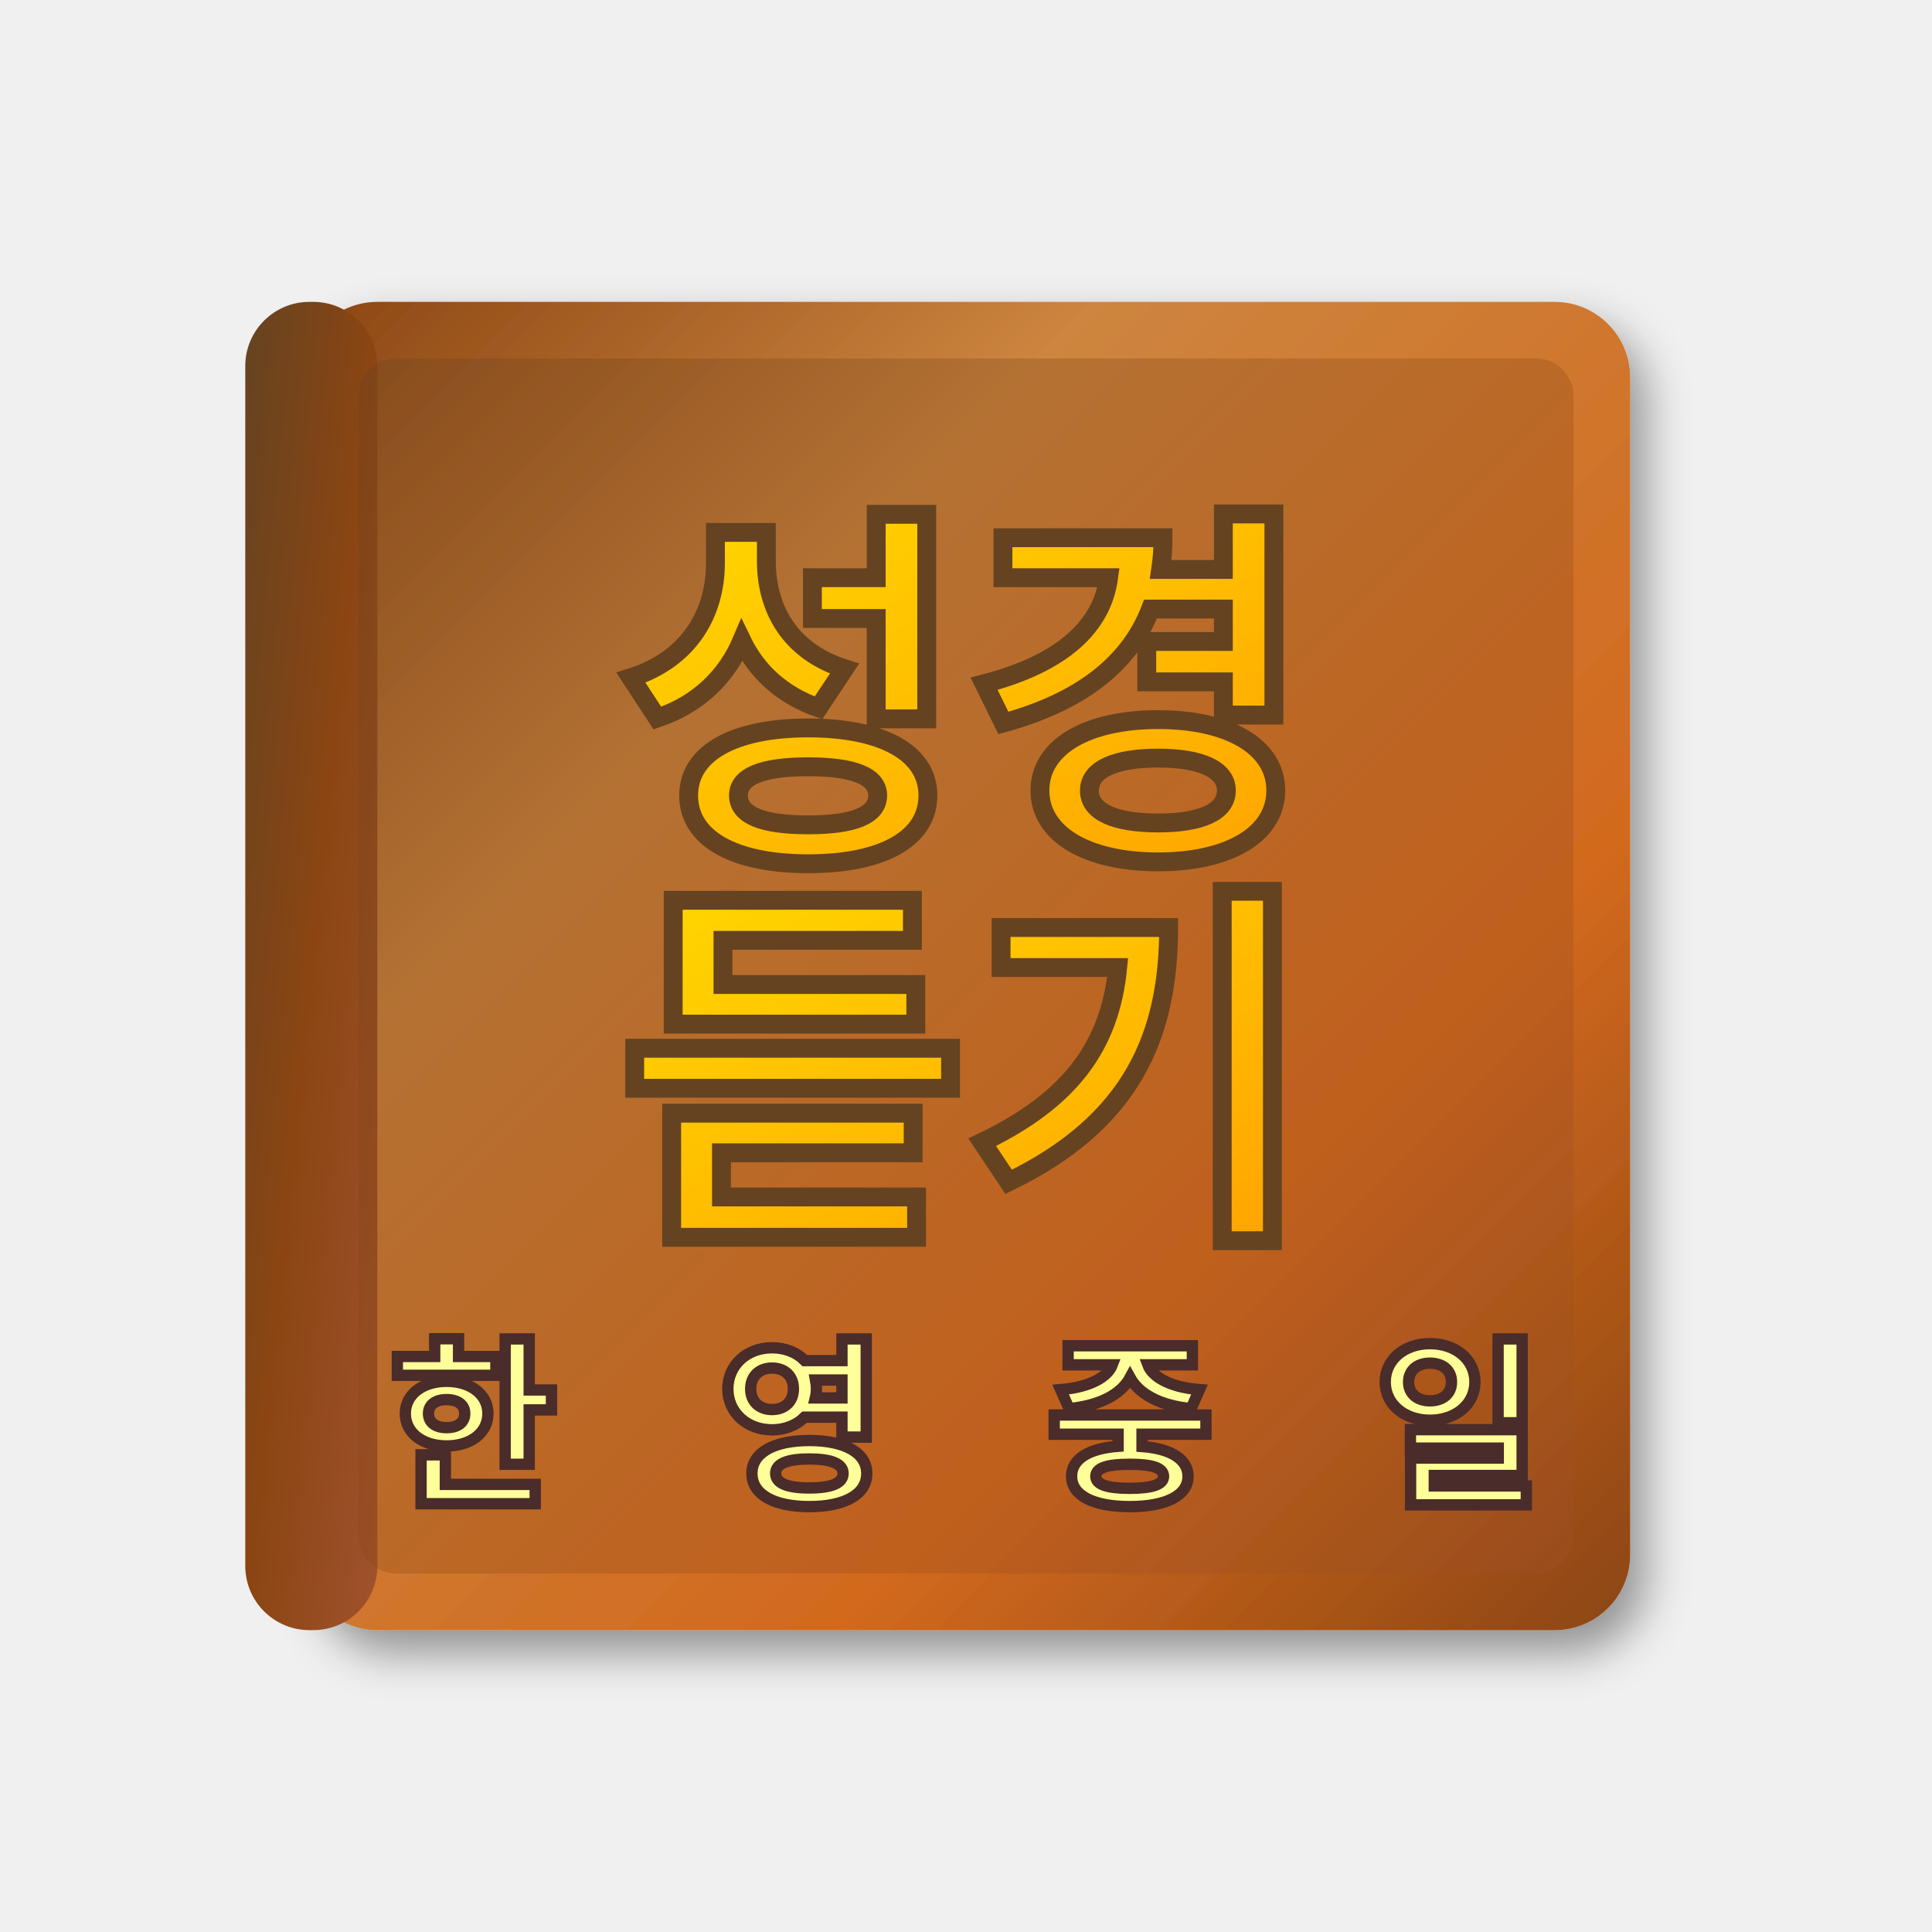
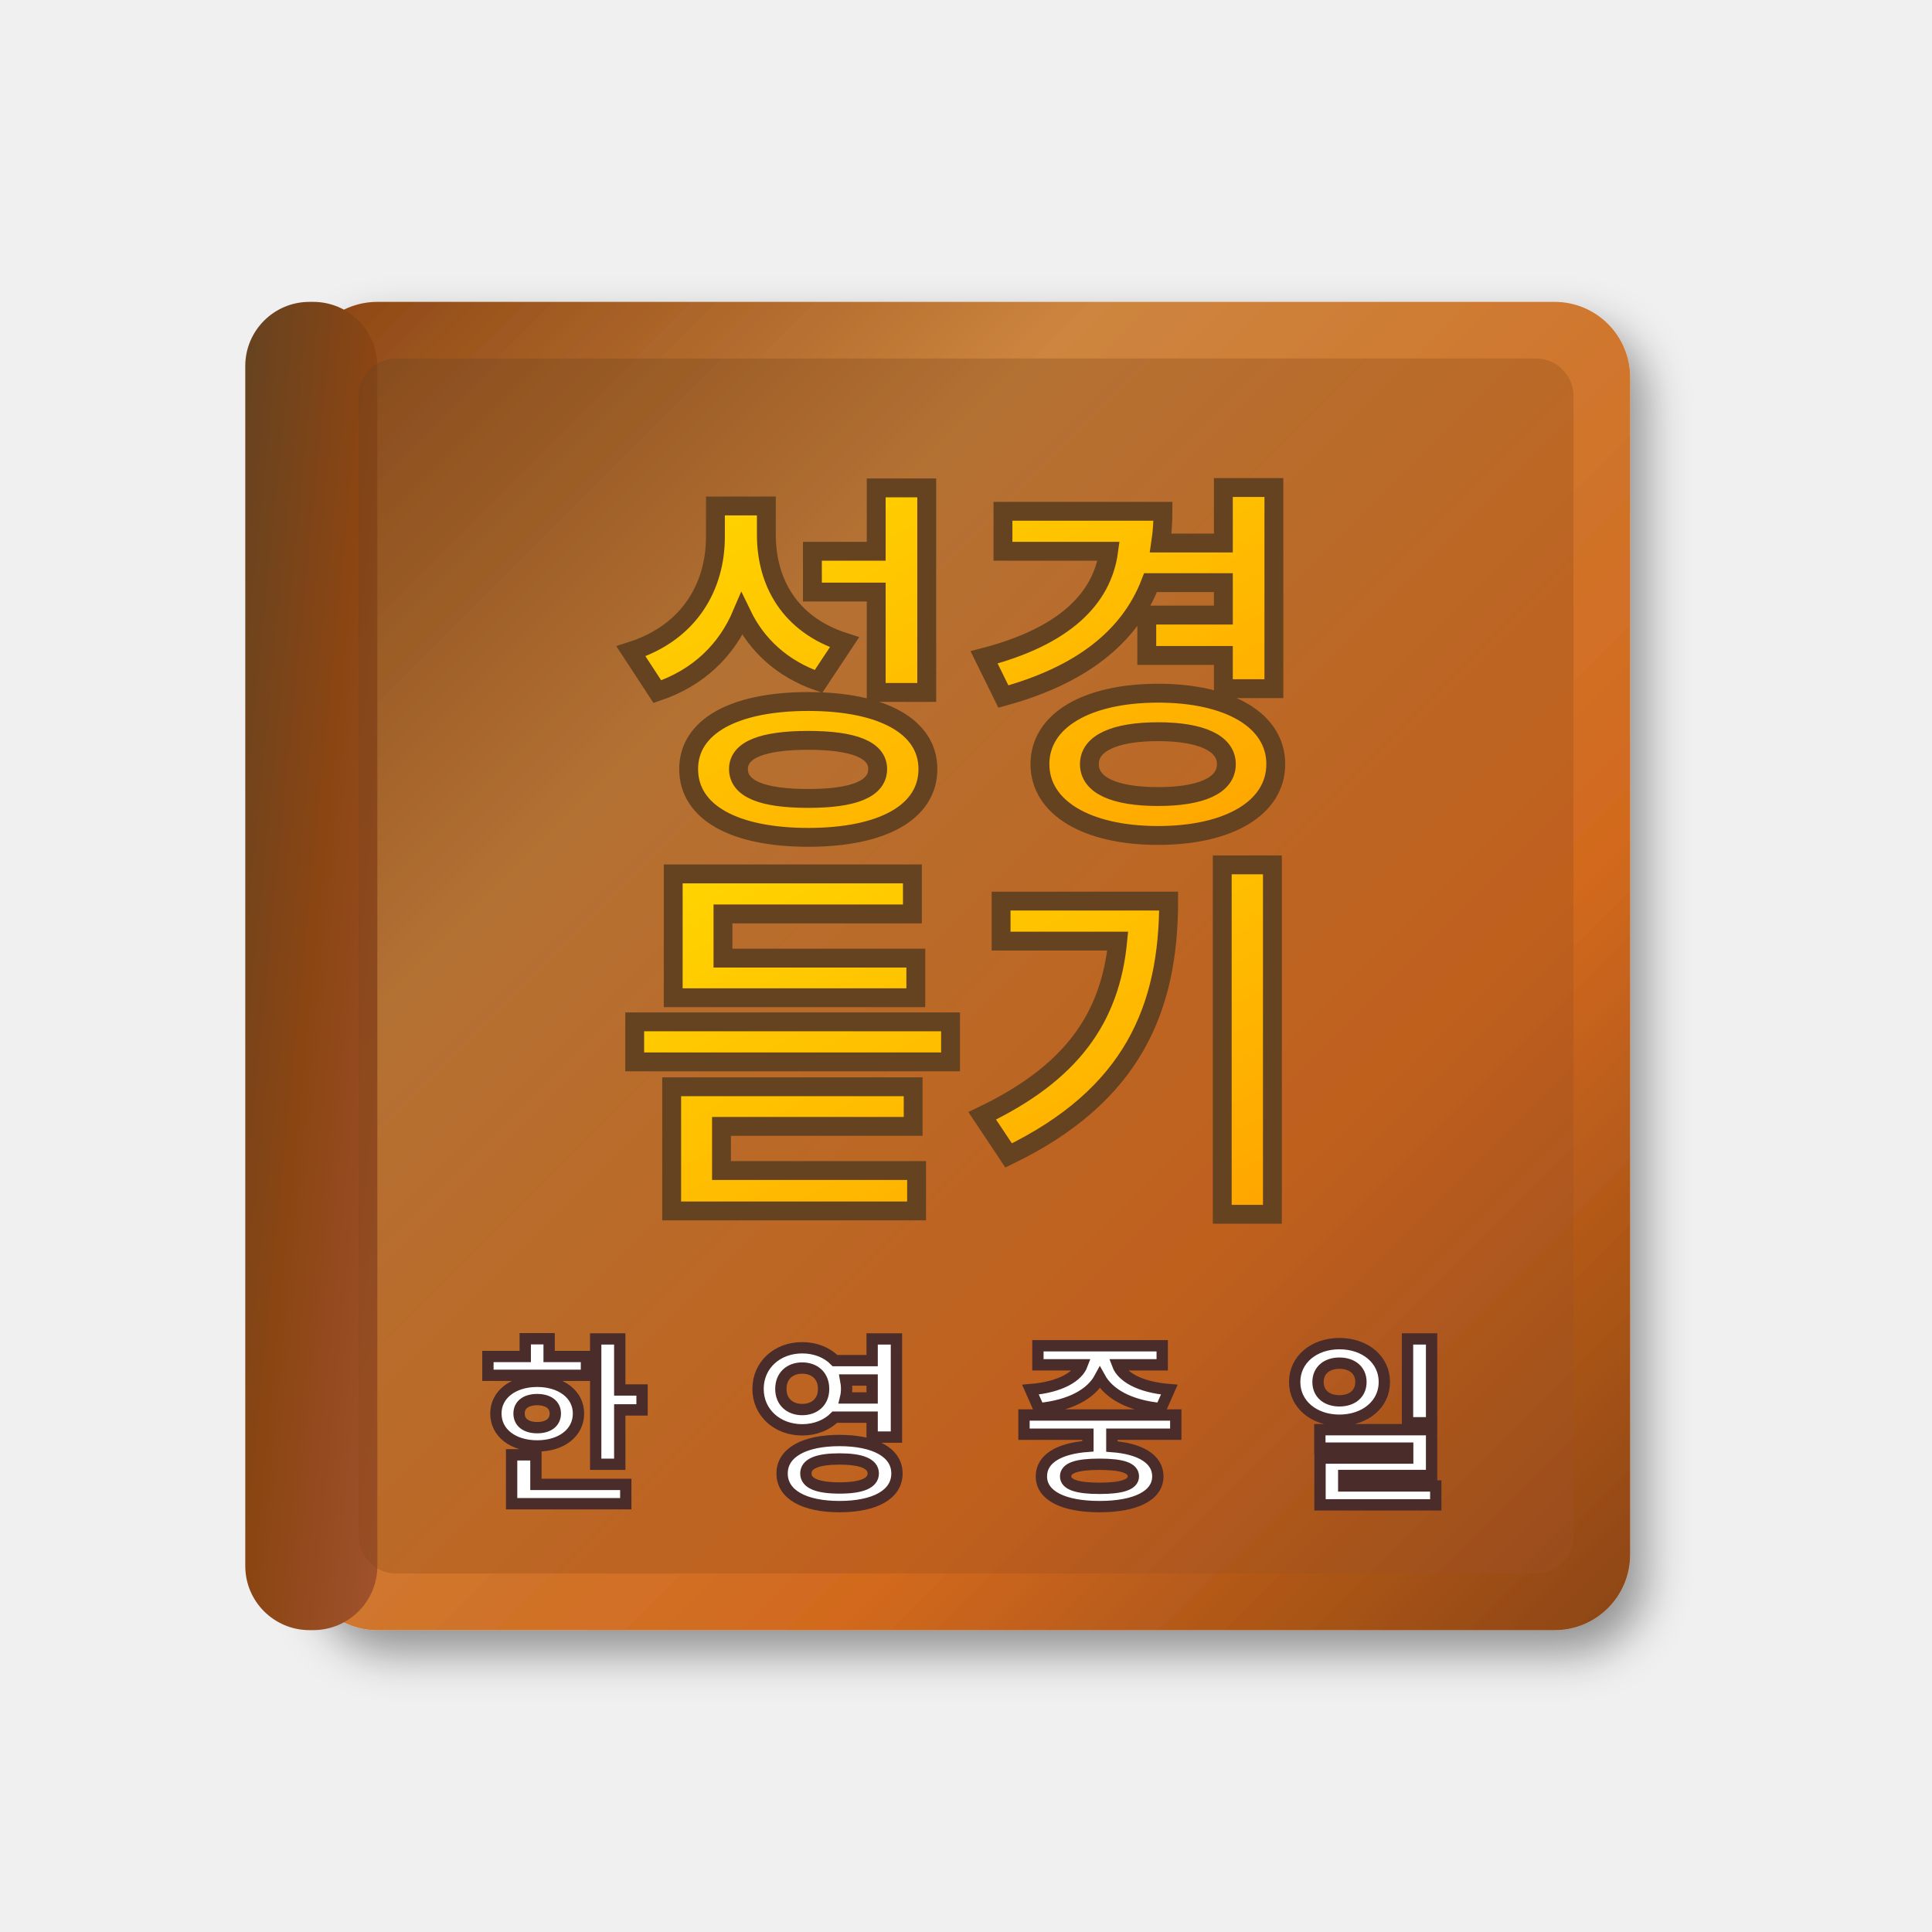
<svg xmlns="http://www.w3.org/2000/svg" width="512" height="512" viewBox="0 0 512 512">
  <defs>
    <linearGradient id="wood1" x1="0%" y1="0%" x2="100%" y2="100%">
      <stop offset="0%" style="stop-color:#8B4513;stop-opacity:1" />
      <stop offset="30%" style="stop-color:#CD853F;stop-opacity:1" />
      <stop offset="70%" style="stop-color:#D2691E;stop-opacity:1" />
      <stop offset="100%" style="stop-color:#8B4513;stop-opacity:1" />
    </linearGradient>
    <linearGradient id="woodDark1" x1="0%" y1="0%" x2="100%" y2="100%">
      <stop offset="0%" style="stop-color:#654321;stop-opacity:1" />
      <stop offset="50%" style="stop-color:#8B4513;stop-opacity:1" />
      <stop offset="100%" style="stop-color:#A0522D;stop-opacity:1" />
    </linearGradient>
    <linearGradient id="gold1" x1="0%" y1="0%" x2="100%" y2="100%">
      <stop offset="0%" style="stop-color:#FFD700;stop-opacity:1" />
      <stop offset="100%" style="stop-color:#FFA500;stop-opacity:1" />
    </linearGradient>
    <filter id="shadow1">
      <feDropShadow dx="4" dy="6" stdDeviation="6" flood-color="#000000" flood-opacity="0.4" />
    </filter>
  </defs>
  <rect x="80" y="80" width="352" height="352" rx="20" ry="20" fill="url(#wood1)" filter="url(#shadow1)" />
  <rect x="65" y="80" width="35" height="352" rx="17" ry="17" fill="url(#woodDark1)" />
  <rect x="95" y="95" width="322" height="322" rx="10" fill="url(#woodDark1)" opacity="0.3" />
  <g stroke="url(#woodDark1)" stroke-width="1" opacity="0.2">
    <line x1="110" y1="140" x2="402" y2="140" />
    <line x1="110" y1="160" x2="402" y2="160" />
    <line x1="110" y1="320" x2="402" y2="320" />
    <line x1="110" y1="340" x2="402" y2="340" />
  </g>
-   <text x="256" y="220" font-family="Arial, sans-serif" font-size="100" font-weight="bold" text-anchor="middle" fill="url(#gold1)" stroke="#654321" stroke-width="5">성경</text>
-   <text x="256" y="320" font-family="Arial, sans-serif" font-size="100" font-weight="bold" text-anchor="middle" fill="url(#gold1)" stroke="#654321" stroke-width="5">듣기</text>
-   <text x="256" y="395" font-family="Arial, sans-serif" font-size="48" font-weight="bold" text-anchor="middle" fill="#FFFF99" stroke="#4A2C2A" stroke-width="3" letter-spacing="16px">한 영 중 일</text>
+   <text x="256" y="213" font-family="Arial, sans-serif" font-size="100" font-weight="bold" text-anchor="middle" fill="url(#gold1)" stroke="#654321" stroke-width="5">성경</text>
+   <text x="256" y="313" font-family="Arial, sans-serif" font-size="100" font-weight="bold" text-anchor="middle" fill="url(#gold1)" stroke="#654321" stroke-width="5">듣기</text>
+   <text x="256" y="395" font-family="Arial, sans-serif" font-size="48" font-weight="bold" text-anchor="middle" fill="#FFFFFF" stroke="#4A2C2A" stroke-width="3" letter-spacing="8px">한 영 중 일</text>
</svg>
